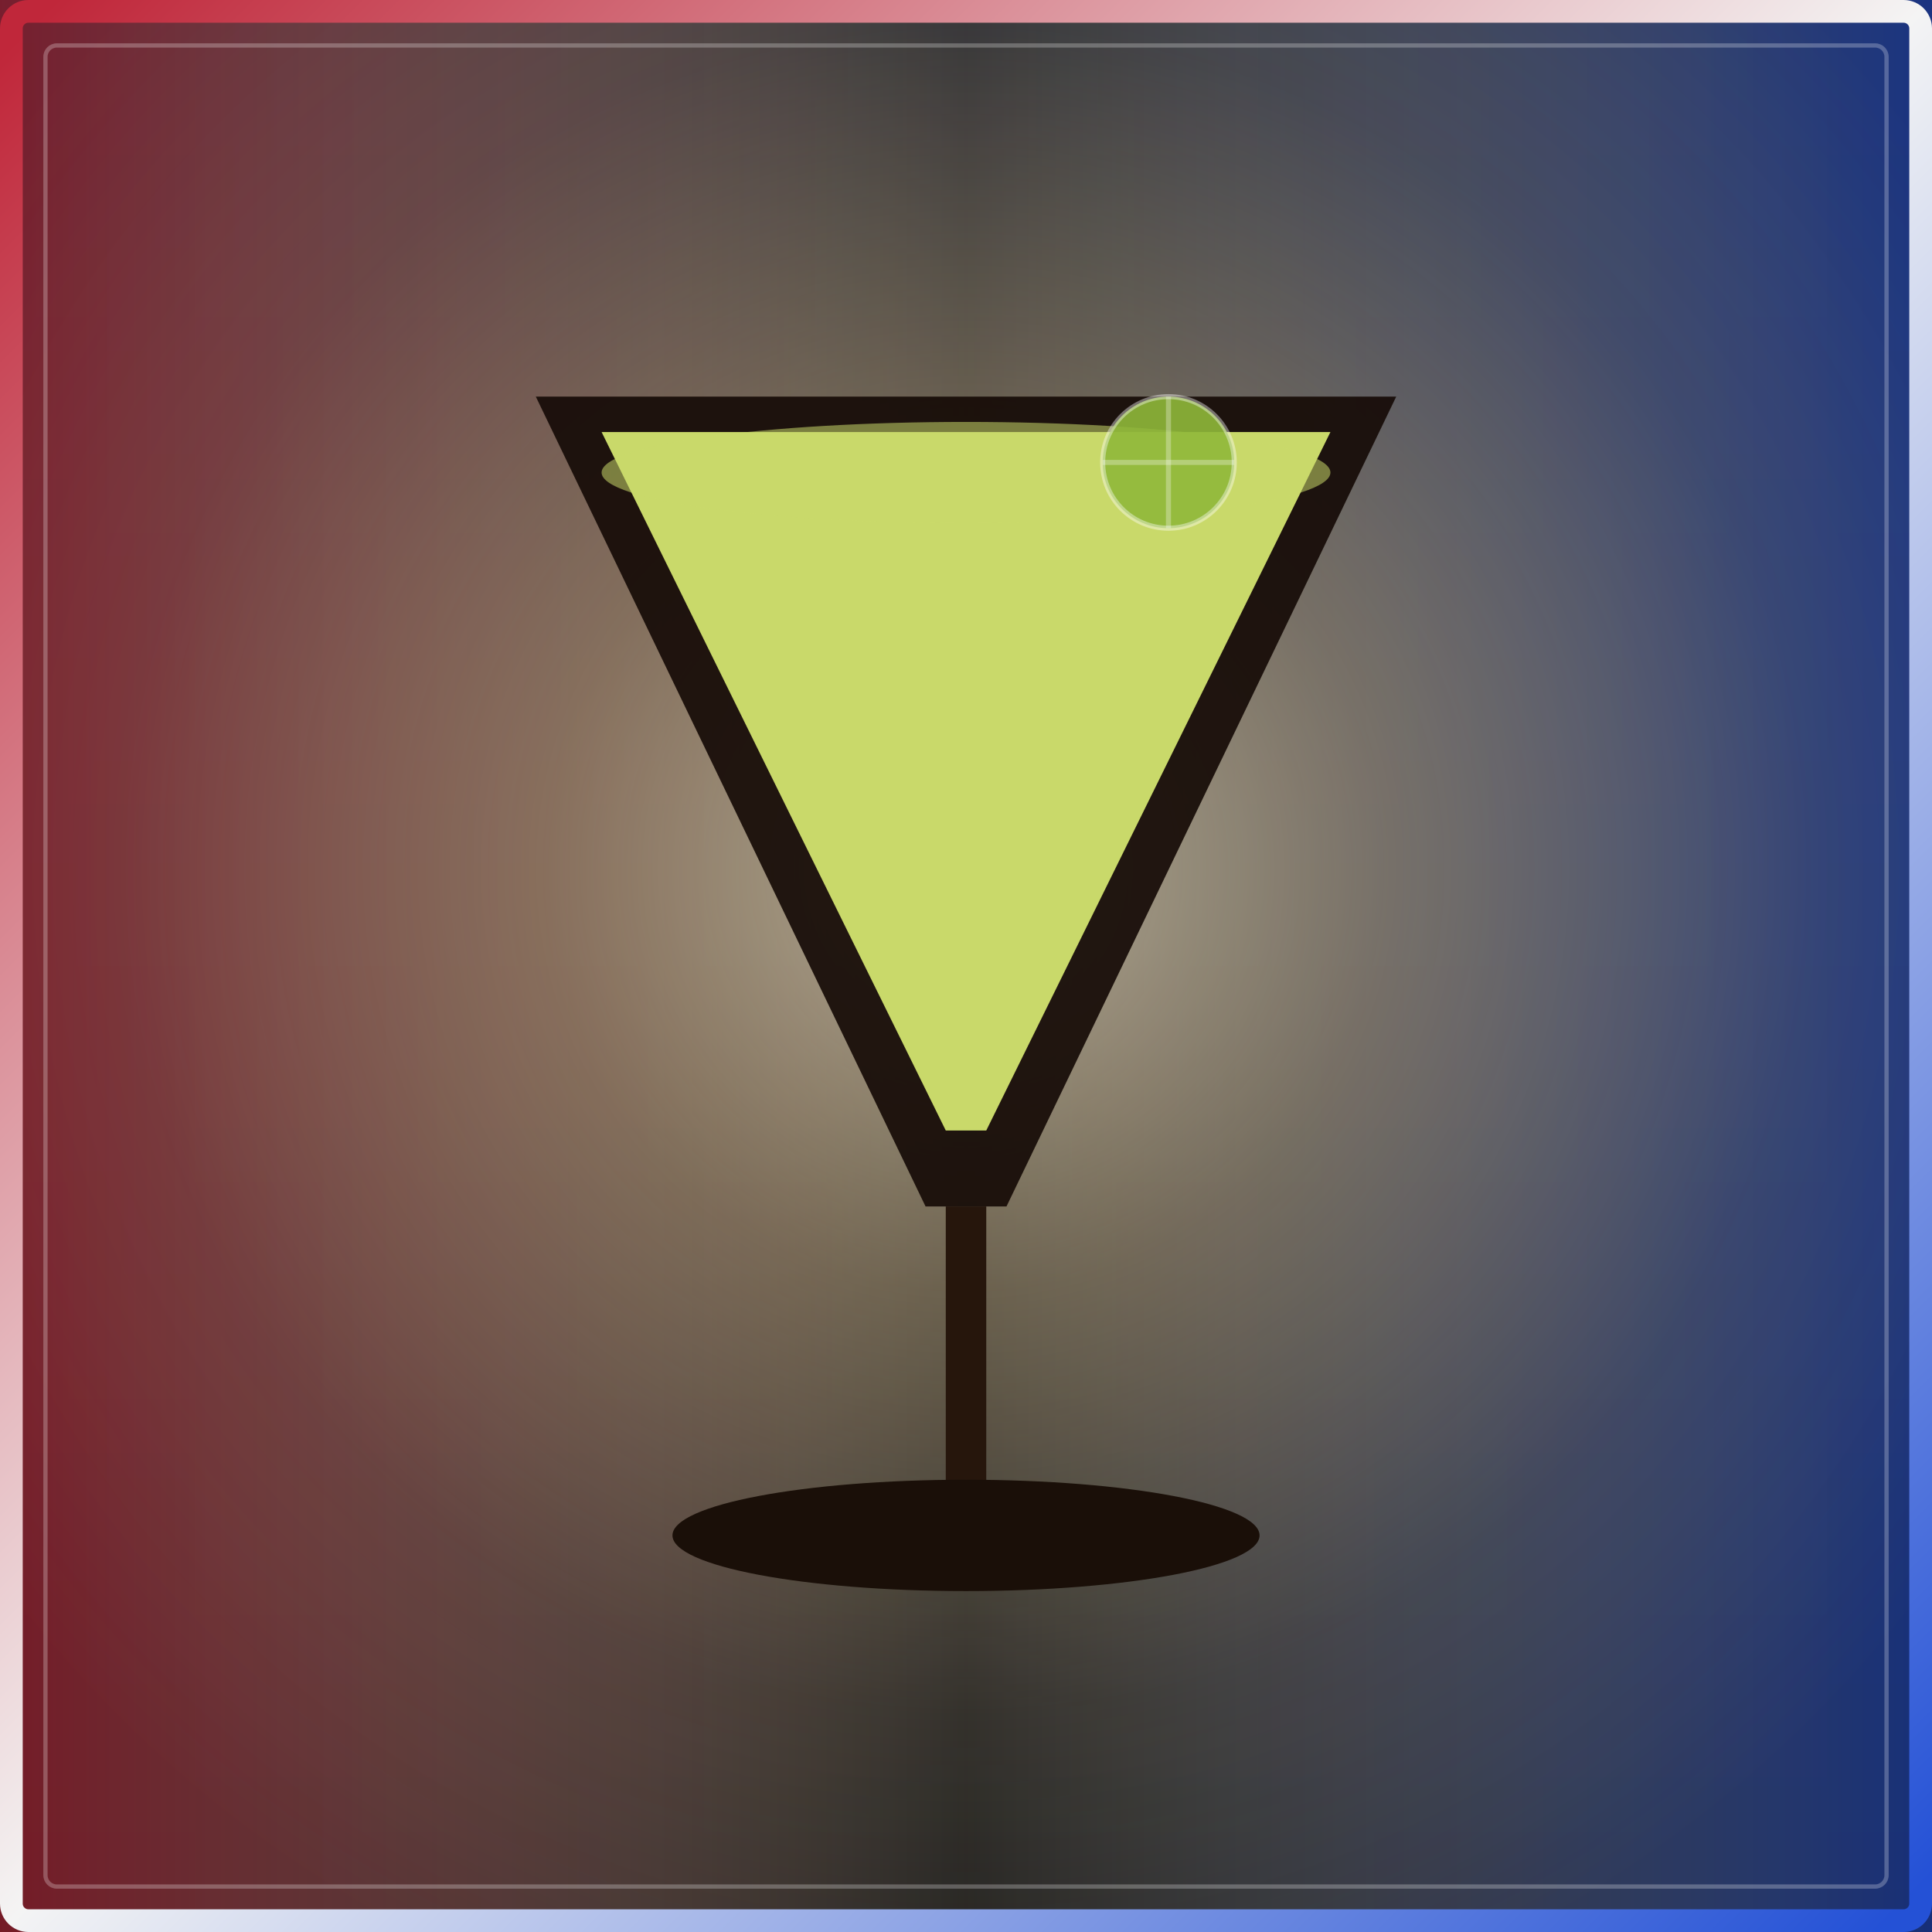
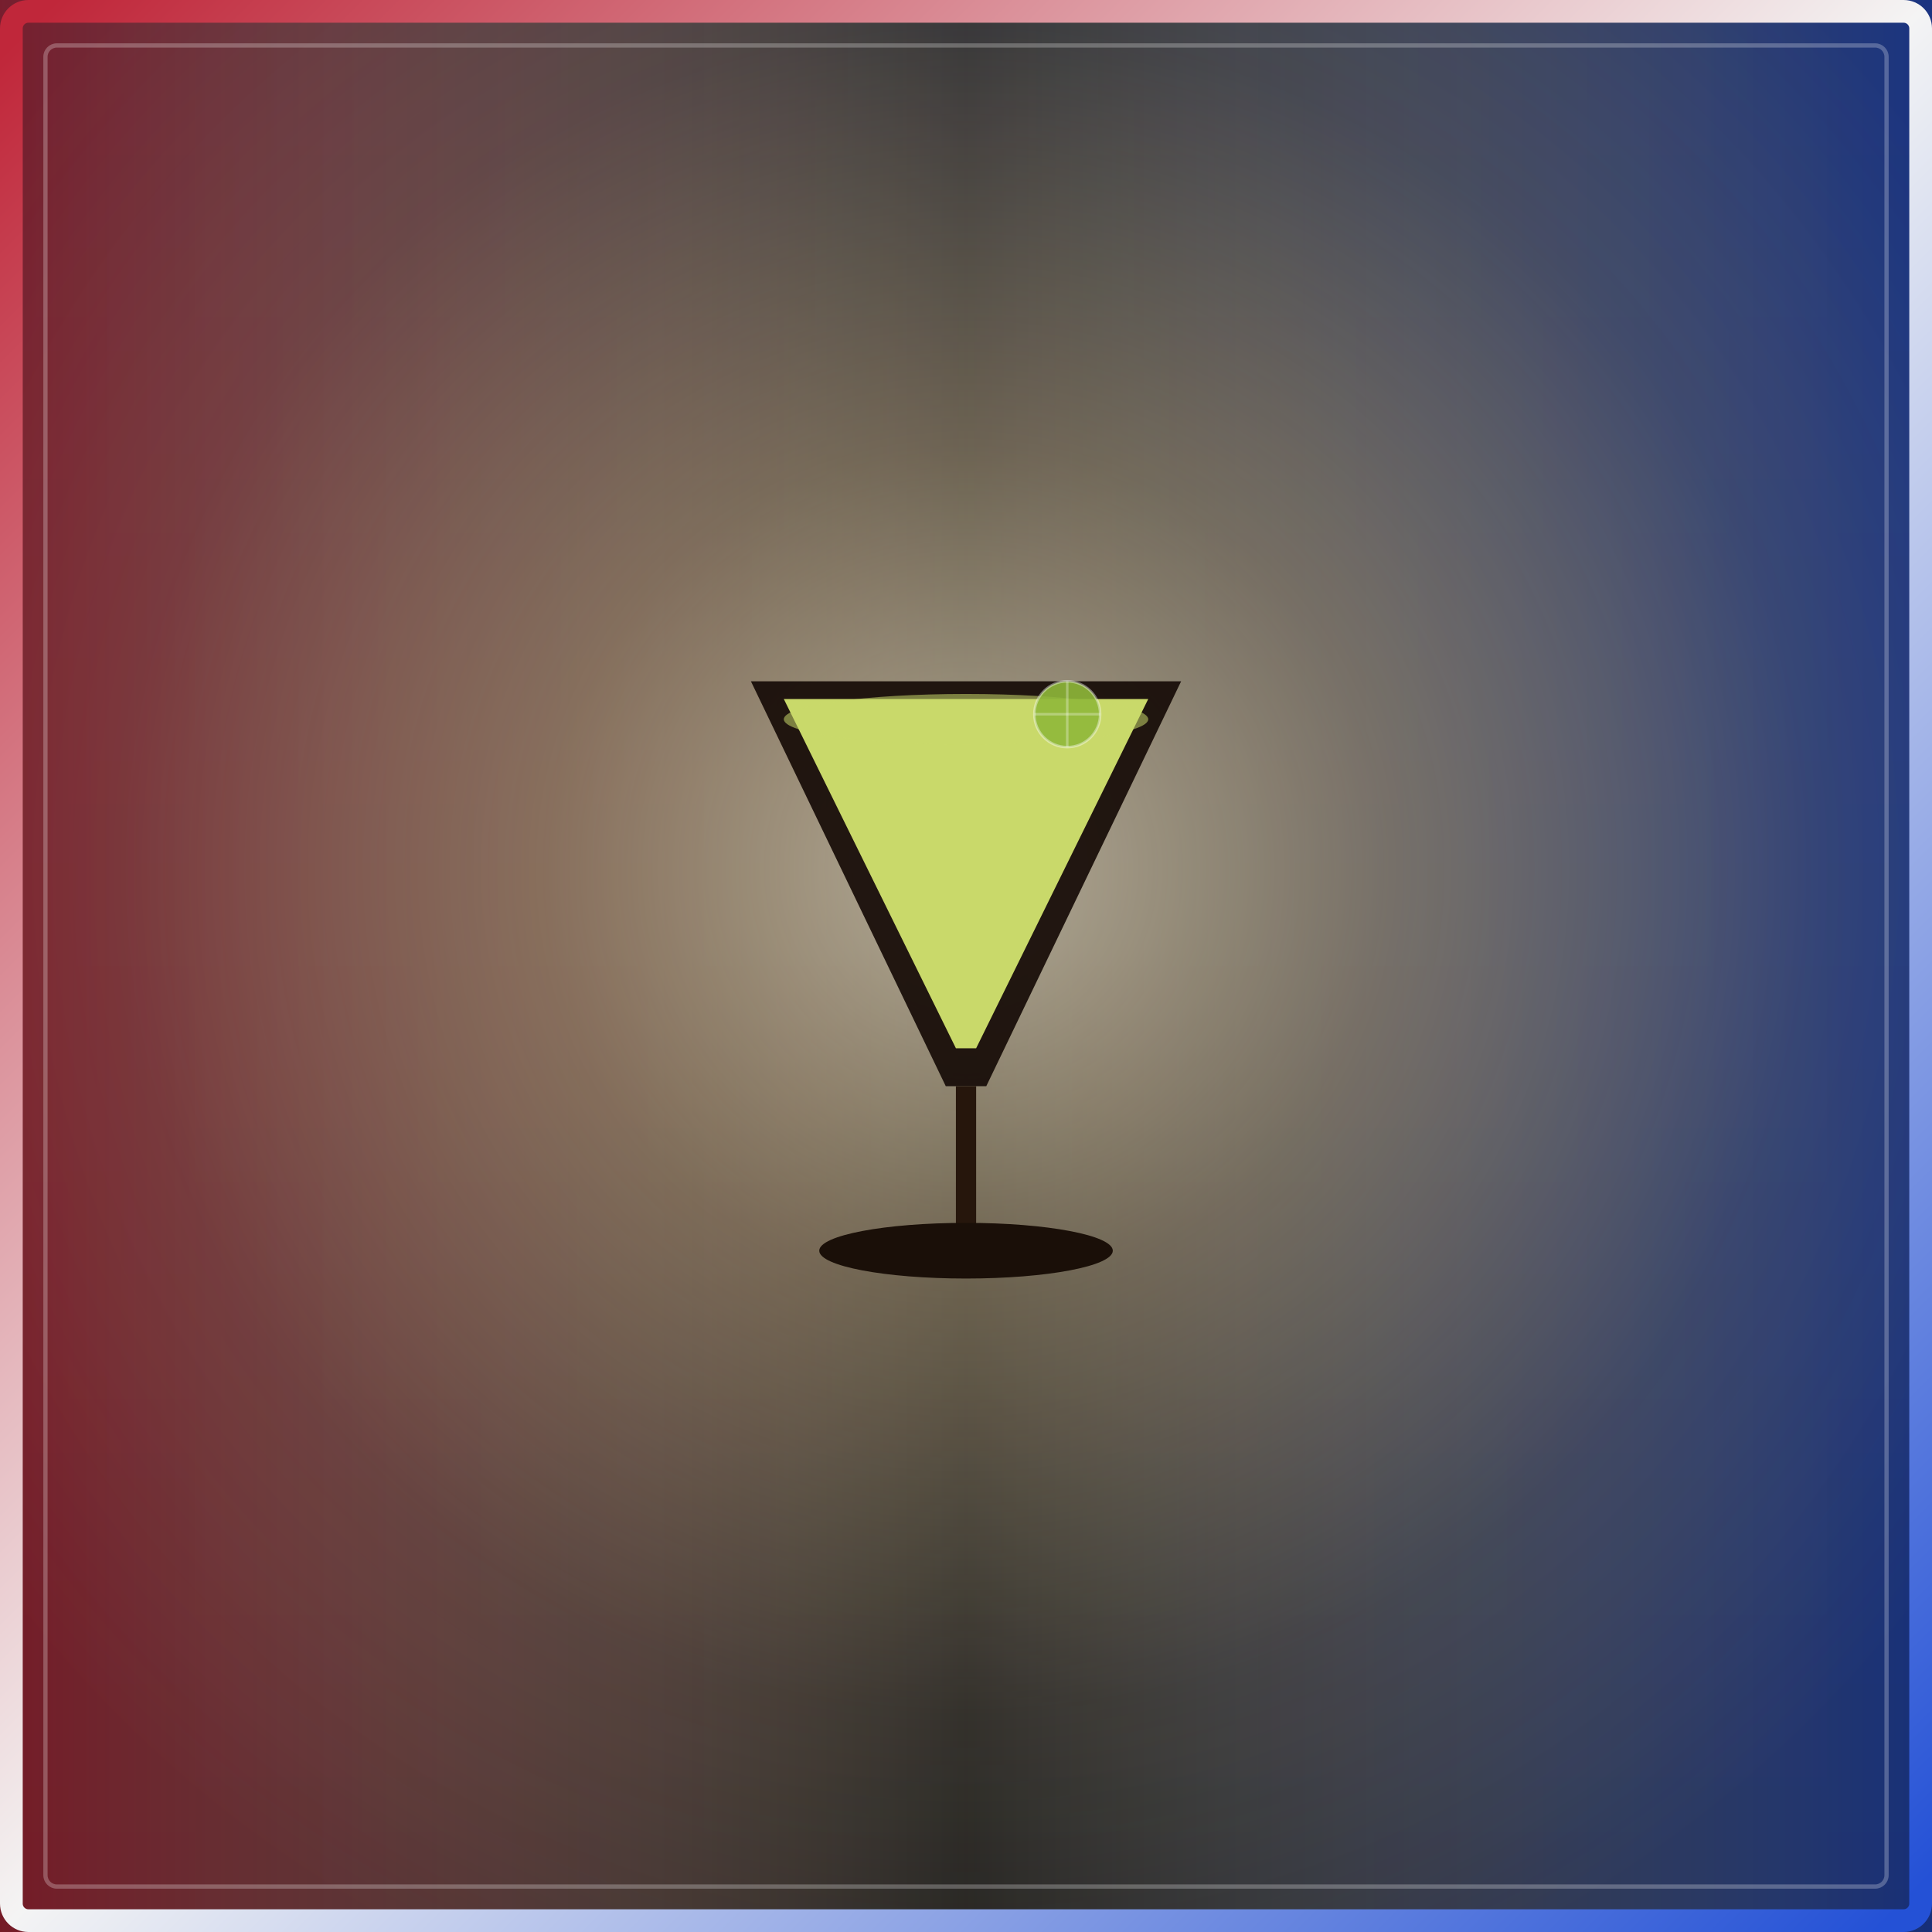
<svg xmlns="http://www.w3.org/2000/svg" width="100%" height="100%" viewBox="0 0 680 680" role="img">
  <defs>
    <linearGradient id="bgGrad" x1="0" y1="0" x2="0" y2="1">
      <stop offset="0" stop-color="#0a0e1a" />
      <stop offset="1" stop-color="#040507" />
    </linearGradient>
    <linearGradient id="patrioticBand" x1="0" y1="0" x2="1" y2="0">
      <stop offset="0" stop-color="#c0273a" stop-opacity="0.6" />
      <stop offset="0.5" stop-color="#fff4d6" stop-opacity="0.12" />
      <stop offset="1" stop-color="#2451d6" stop-opacity="0.55" />
    </linearGradient>
    <linearGradient id="frameGrad" x1="0" y1="0" x2="1" y2="1">
      <stop offset="0" stop-color="#c0273a" />
      <stop offset="0.5" stop-color="#f4f4f4" />
      <stop offset="1" stop-color="#2451d6" />
    </linearGradient>
    <radialGradient id="spot" cx="0.5" cy="0.45" r="0.62">
      <stop offset="0" stop-color="#fff4d6" stop-opacity="0.65" />
      <stop offset="0.35" stop-color="#ffdfa3" stop-opacity="0.32" />
      <stop offset="0.7" stop-color="#ffdfa3" stop-opacity="0.08" />
      <stop offset="1" stop-color="#ffdfa3" stop-opacity="0" />
    </radialGradient>
  </defs>
  <rect x="0" y="0" width="680" height="680" fill="url(#bgGrad)" />
  <rect x="0" y="0" width="680" height="680" fill="url(#patrioticBand)" />
  <rect x="0" y="0" width="680" height="680" fill="url(#spot)" />
-   <g transform="translate(-265.67,-314.66) scale(1.7814)">
+   <g transform="translate(37.17,12.67) scale(0.8907)">
    <path d="M255 255 L425 255 L348 415 L332 415 Z" fill="#160b06" opacity="0.92" />
    <path d="M268 262 L412 262 L344 400 L336 400 Z" fill="#c9d96a" />
    <ellipse cx="340" cy="270" rx="72" ry="10" fill="#c9d96a" opacity="0.55" />
    <rect x="336" y="415" width="8" height="62" fill="#26160c" />
    <ellipse cx="340" cy="480" rx="58" ry="11" fill="#1a0f08" />
    <circle cx="380" cy="268" r="13" fill="#8fb83a" opacity="0.9" />
    <circle cx="380" cy="268" r="13" fill="none" stroke="#fff" stroke-opacity="0.4" stroke-width="1" />
    <line x1="380" y1="255" x2="380" y2="281" stroke="#fff" stroke-opacity="0.3" stroke-width="1" />
    <line x1="367" y1="268" x2="393" y2="268" stroke="#fff" stroke-opacity="0.3" stroke-width="1" />
  </g>
  <rect x="4" y="4" width="672" height="672" rx="6" fill="none" stroke="url(#frameGrad)" stroke-width="8" />
  <rect x="16" y="16" width="648" height="648" rx="4" fill="none" stroke="#ffffff" stroke-opacity="0.25" stroke-width="1.5" />
</svg>
